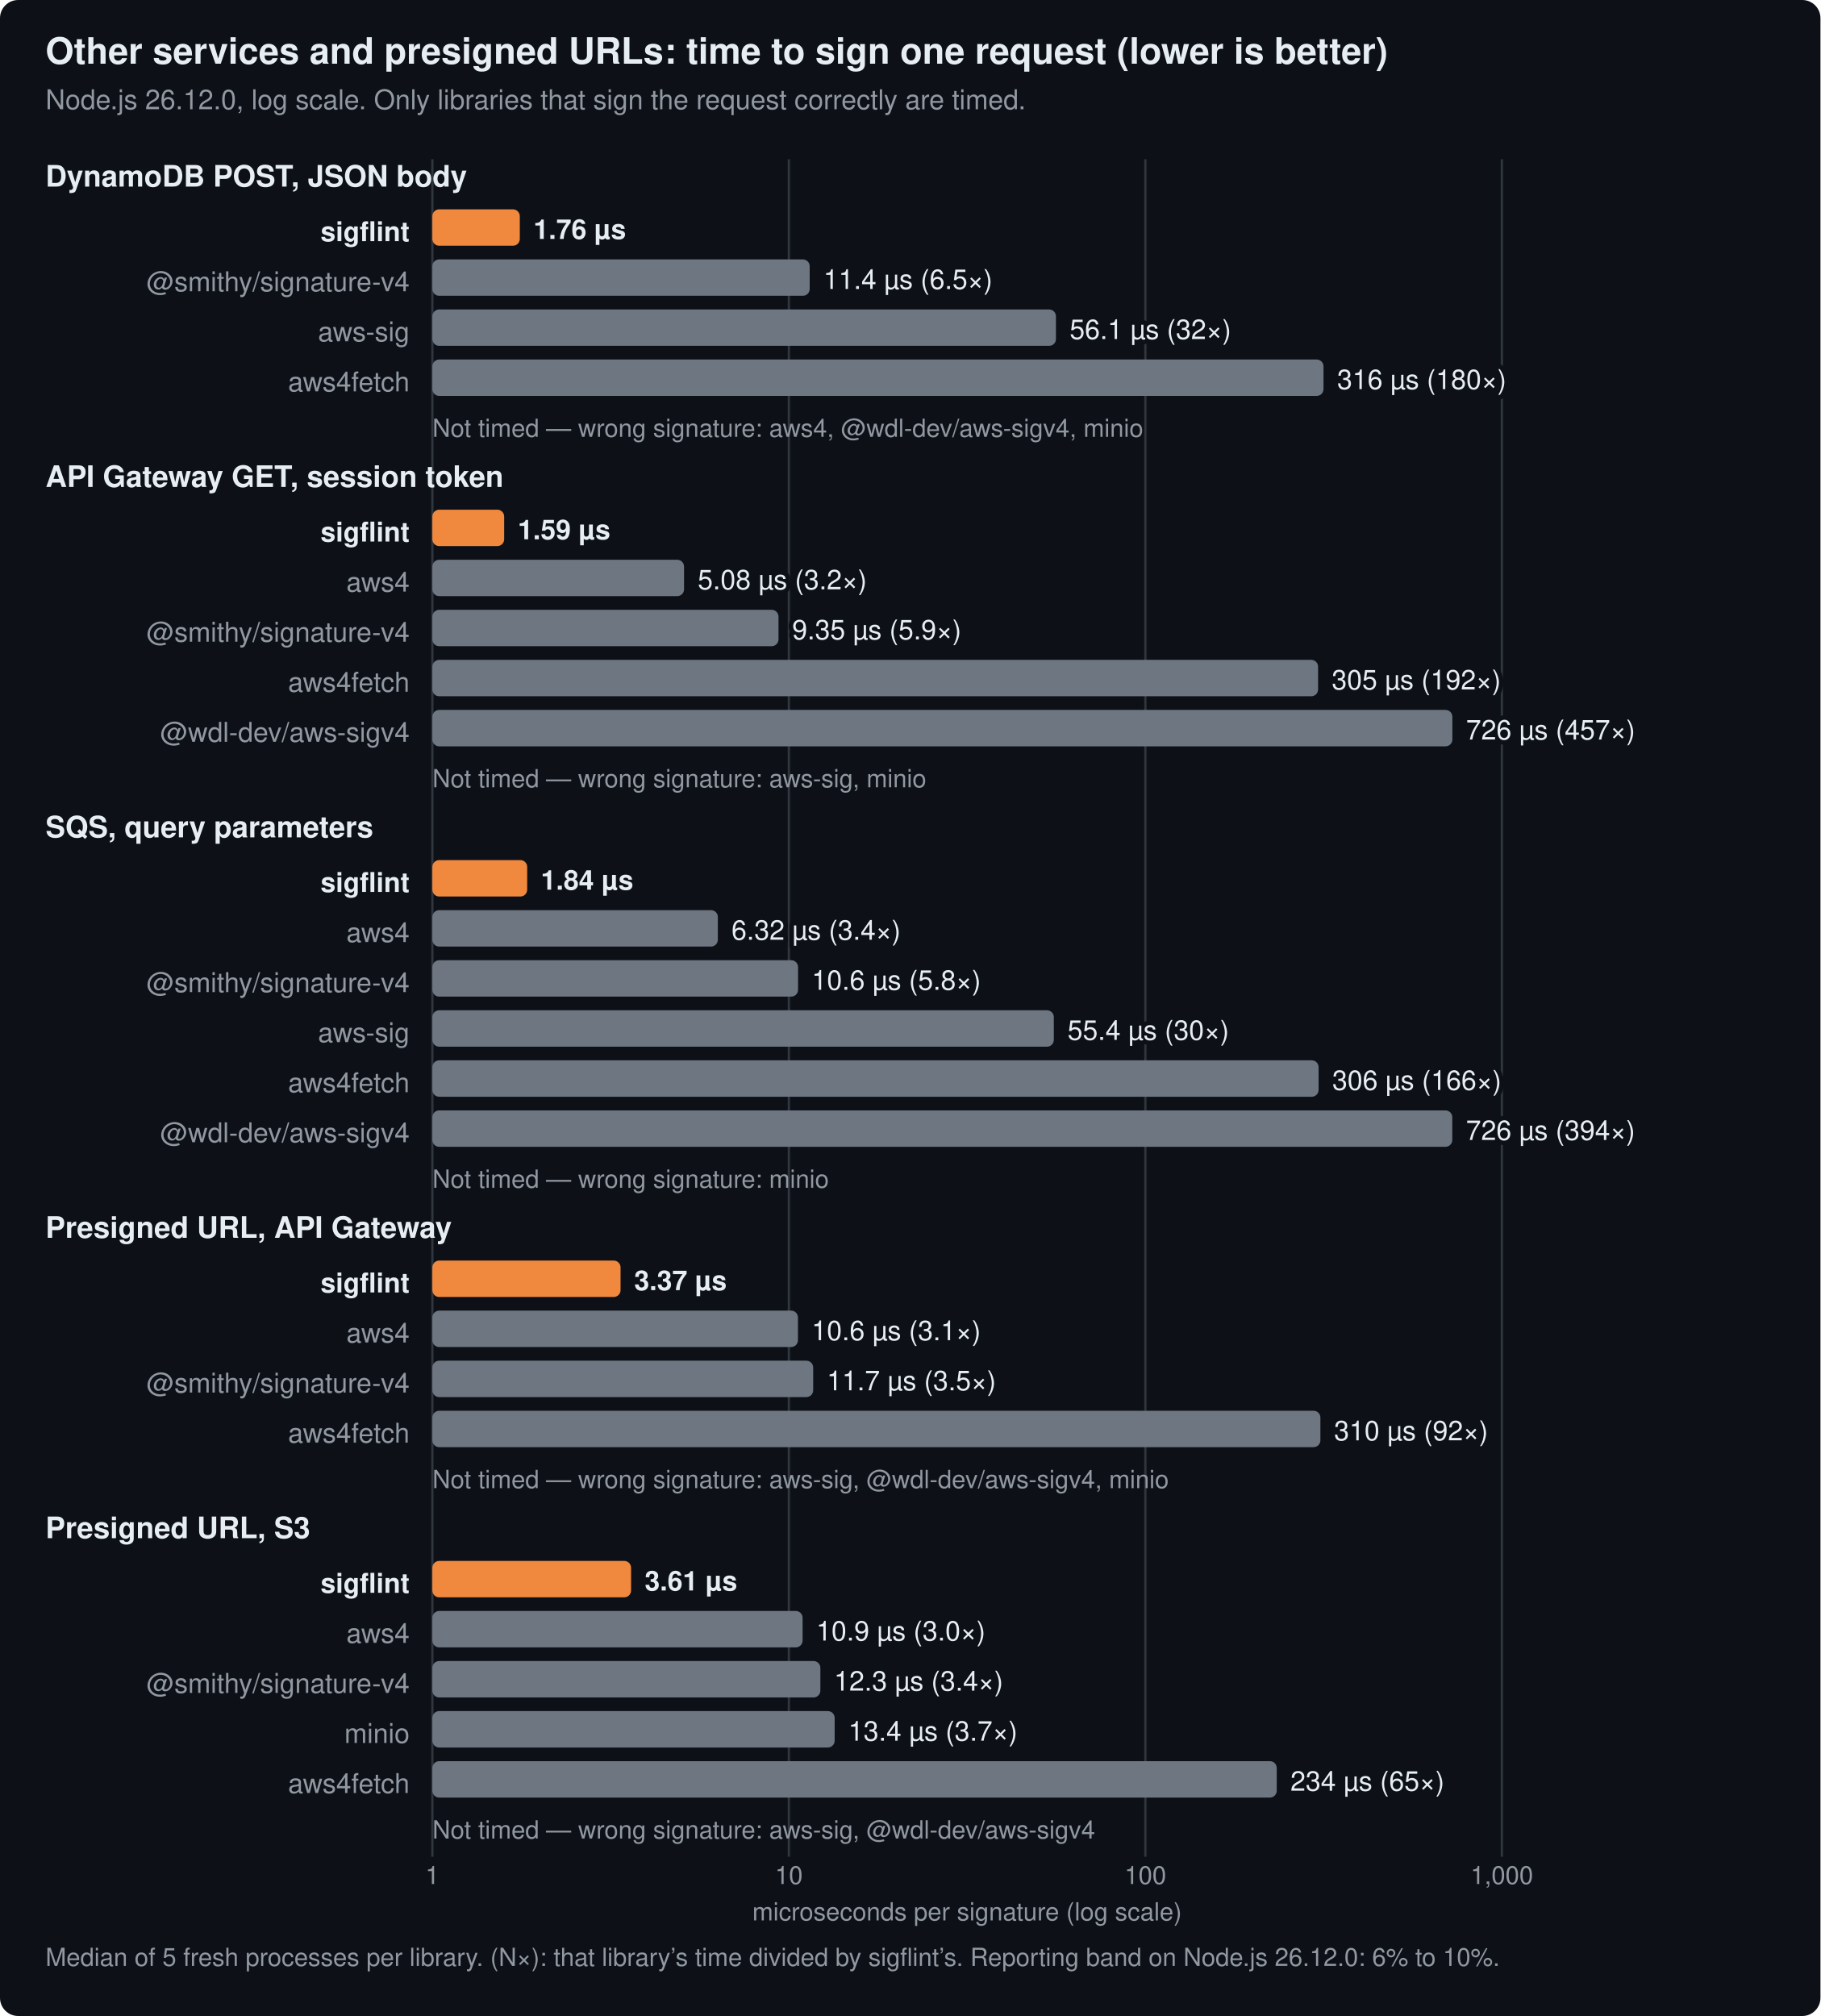
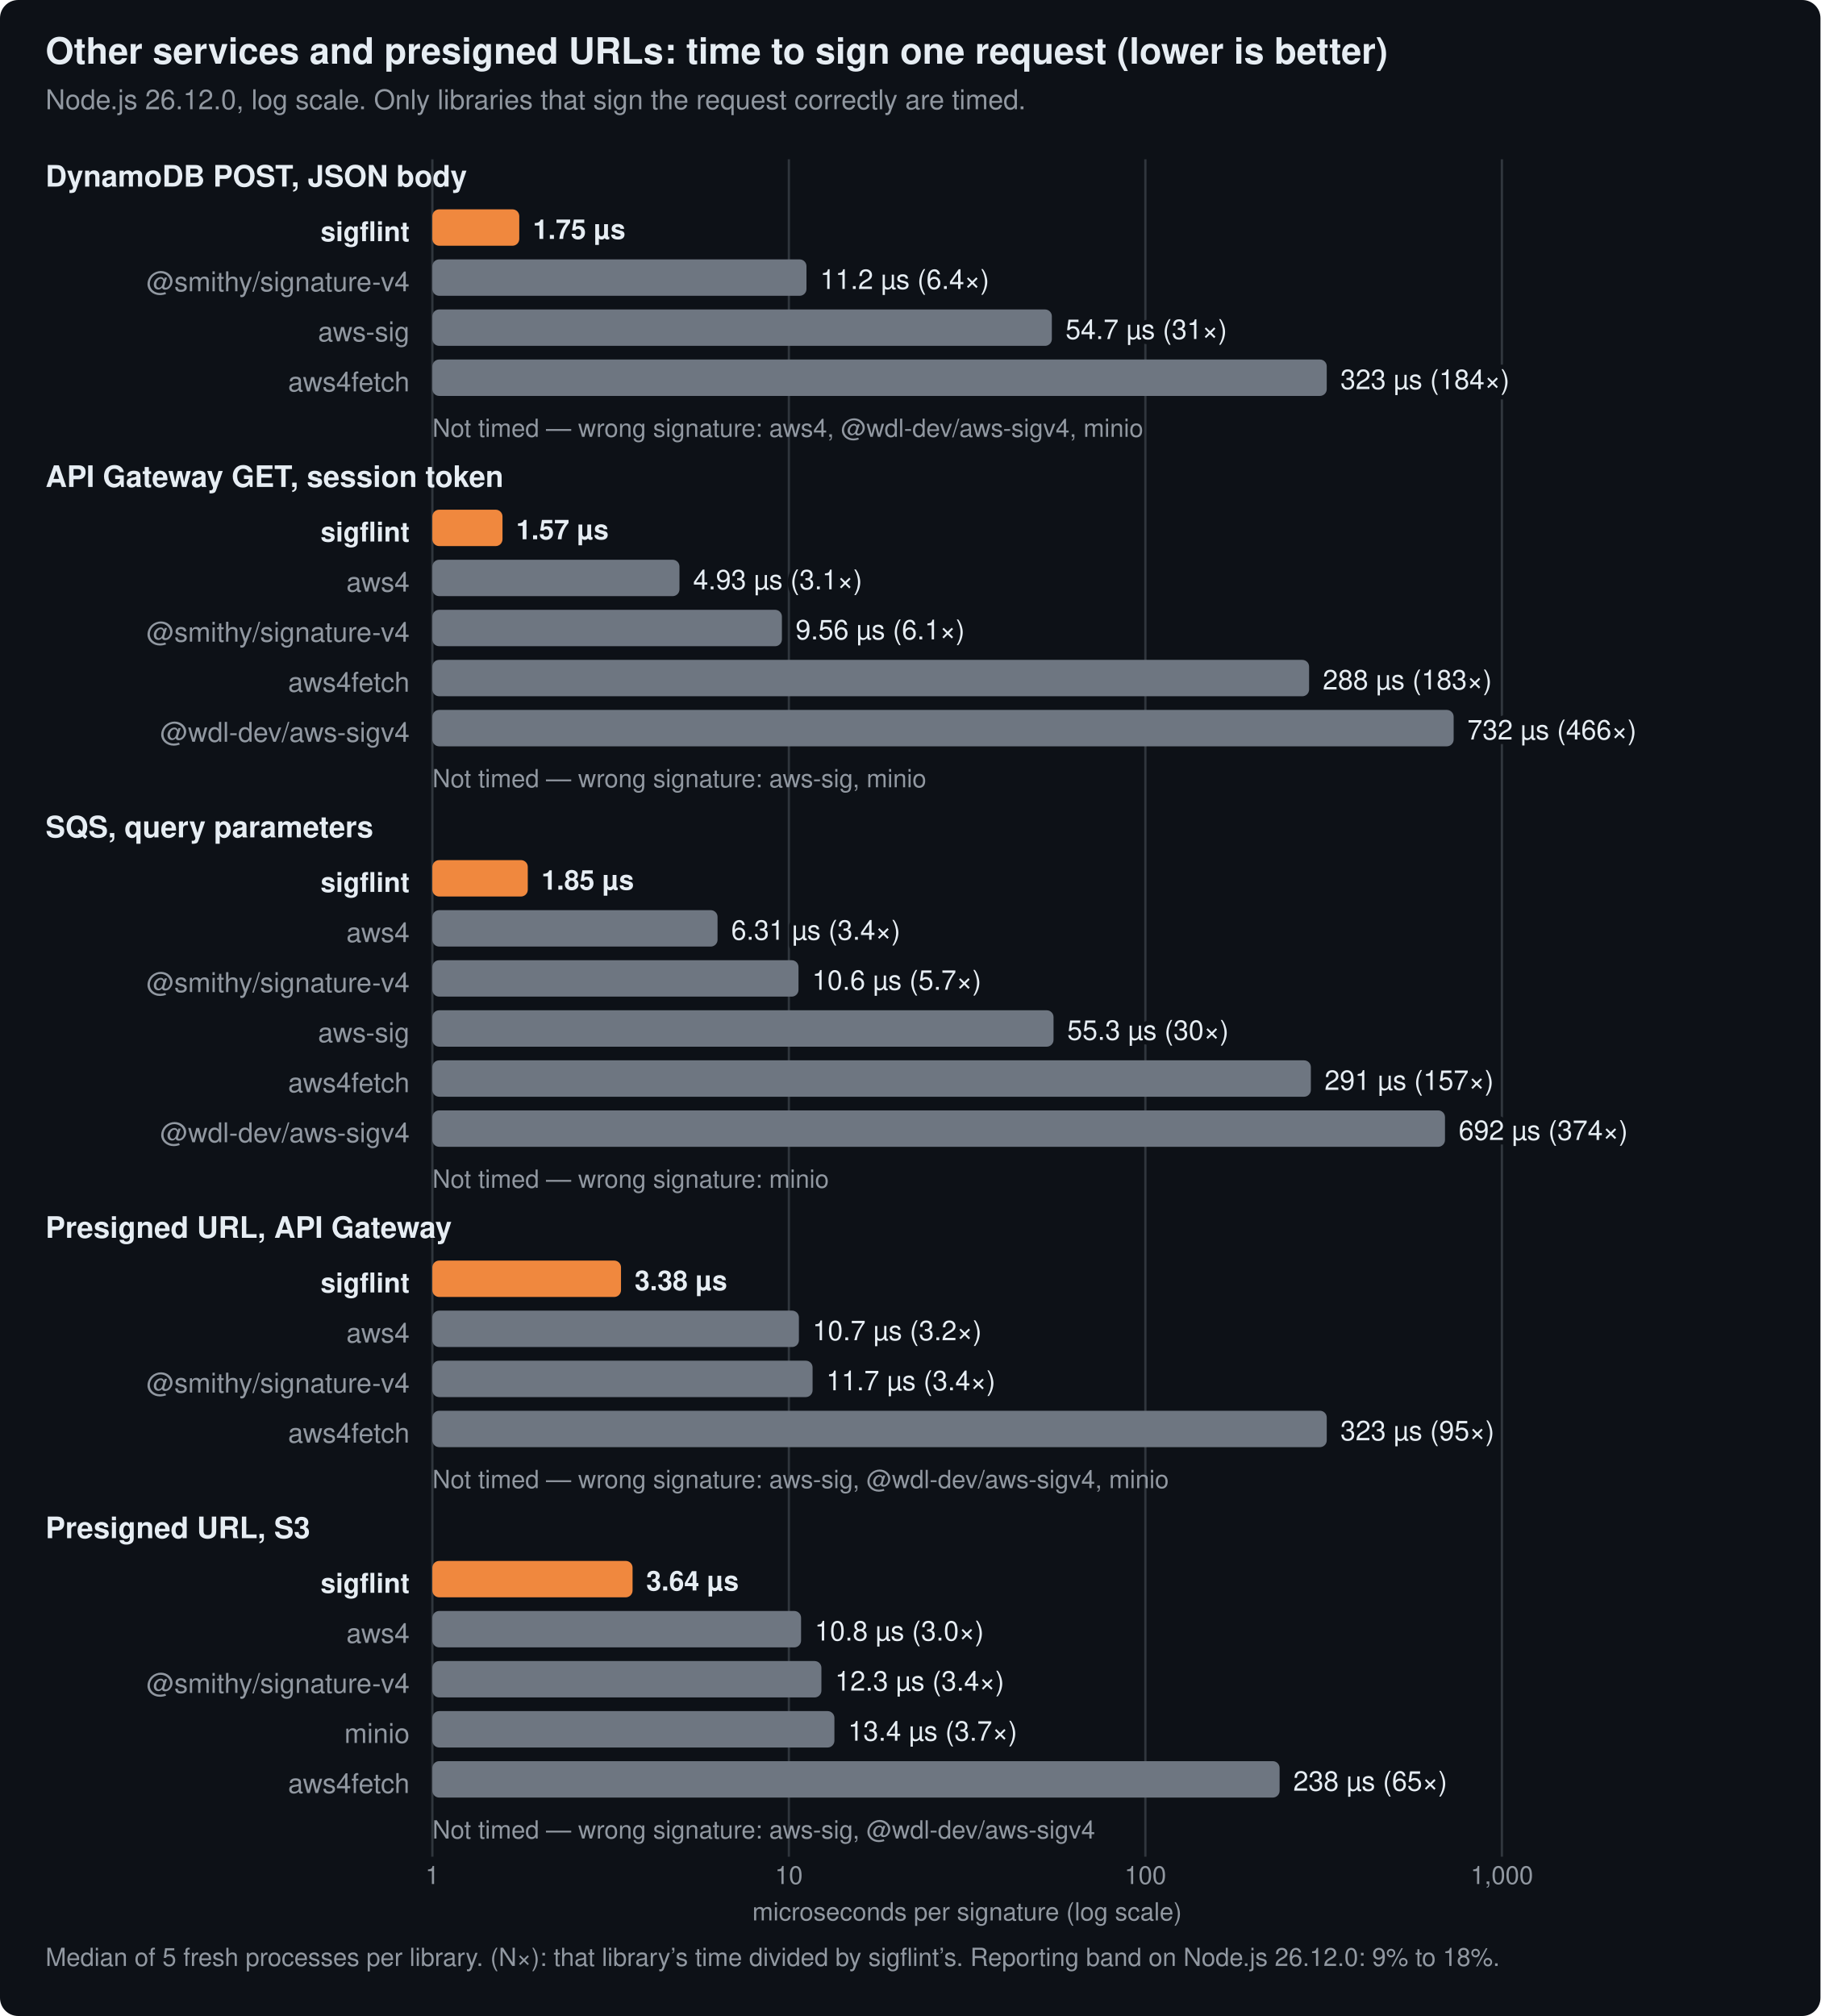
<svg xmlns="http://www.w3.org/2000/svg" width="800" height="886" viewBox="0 0 800 886" role="img" aria-labelledby="t d" font-family="-apple-system,BlinkMacSystemFont,'Segoe UI',Helvetica,Arial,sans-serif">
  <rect width="800" height="886" rx="8" fill="#0d1117" />
  <text x="20" y="28" font-size="16" fill="#e6edf3" text-anchor="start" font-weight="600">Other services and presigned URLs: time to sign one request (lower is better)</text>
  <text x="20" y="48" font-size="12" fill="#9198a1" text-anchor="start" font-weight="400">Node.js 26.12.0, log scale. Only libraries that sign the request correctly are timed.</text>
  <line x1="190" y1="70" x2="190" y2="816" stroke="#30363d" />
  <text x="190" y="828" font-size="11" fill="#9198a1" text-anchor="middle" font-weight="400">1</text>
  <line x1="346.667" y1="70" x2="346.667" y2="816" stroke="#30363d" />
  <text x="346.667" y="828" font-size="11" fill="#9198a1" text-anchor="middle" font-weight="400">10</text>
  <line x1="503.333" y1="70" x2="503.333" y2="816" stroke="#30363d" />
  <text x="503.333" y="828" font-size="11" fill="#9198a1" text-anchor="middle" font-weight="400">100</text>
  <line x1="660" y1="70" x2="660" y2="816" stroke="#30363d" />
  <text x="660" y="828" font-size="11" fill="#9198a1" text-anchor="middle" font-weight="400">1,000</text>
  <text x="20" y="82" font-size="13" fill="#e6edf3" text-anchor="start" font-weight="600">DynamoDB POST, JSON body</text>
  <text x="180" y="106" font-size="12" fill="#e6edf3" text-anchor="end" font-weight="700">sigflint</text>
-   <rect x="190" y="92" width="38.425" height="16" rx="3" fill="#f0883e" />
-   <text x="234.425" y="105" font-size="12" fill="#e6edf3" text-anchor="start" font-weight="700" stroke="#0d1117" stroke-width="4" stroke-linejoin="round" paint-order="stroke">1.76 µs</text>
+   <rect x="190" y="92" width="38.193" height="16" rx="3" fill="#f0883e" />
+   <text x="234.193" y="105" font-size="12" fill="#e6edf3" text-anchor="start" font-weight="700" stroke="#0d1117" stroke-width="4" stroke-linejoin="round" paint-order="stroke">1.75 µs</text>
  <text x="180" y="128" font-size="12" fill="#9198a1" text-anchor="end" font-weight="400">@smithy/signature-v4</text>
-   <rect x="190" y="114" width="165.814" height="16" rx="3" fill="#6e7681" />
-   <text x="361.814" y="127" font-size="12" fill="#e6edf3" text-anchor="start" font-weight="400" stroke="#0d1117" stroke-width="4" stroke-linejoin="round" paint-order="stroke">11.4 µs  (6.5×)</text>
+   <rect x="190" y="114" width="164.402" height="16" rx="3" fill="#6e7681" />
+   <text x="360.402" y="127" font-size="12" fill="#e6edf3" text-anchor="start" font-weight="400" stroke="#0d1117" stroke-width="4" stroke-linejoin="round" paint-order="stroke">11.2 µs  (6.4×)</text>
  <text x="180" y="150" font-size="12" fill="#9198a1" text-anchor="end" font-weight="400">aws-sig</text>
-   <rect x="190" y="136" width="274.039" height="16" rx="3" fill="#6e7681" />
-   <text x="470.039" y="149" font-size="12" fill="#e6edf3" text-anchor="start" font-weight="400" stroke="#0d1117" stroke-width="4" stroke-linejoin="round" paint-order="stroke">56.1 µs  (32×)</text>
+   <rect x="190" y="136" width="272.235" height="16" rx="3" fill="#6e7681" />
+   <text x="468.235" y="149" font-size="12" fill="#e6edf3" text-anchor="start" font-weight="400" stroke="#0d1117" stroke-width="4" stroke-linejoin="round" paint-order="stroke">54.7 µs  (31×)</text>
  <text x="180" y="172" font-size="12" fill="#9198a1" text-anchor="end" font-weight="400">aws4fetch</text>
-   <rect x="190" y="158" width="391.61" height="16" rx="3" fill="#6e7681" />
-   <text x="587.61" y="171" font-size="12" fill="#e6edf3" text-anchor="start" font-weight="400" stroke="#0d1117" stroke-width="4" stroke-linejoin="round" paint-order="stroke">316 µs  (180×)</text>
+   <rect x="190" y="158" width="393.032" height="16" rx="3" fill="#6e7681" />
+   <text x="589.032" y="171" font-size="12" fill="#e6edf3" text-anchor="start" font-weight="400" stroke="#0d1117" stroke-width="4" stroke-linejoin="round" paint-order="stroke">323 µs  (184×)</text>
  <text x="190" y="192" font-size="11" fill="#9198a1" text-anchor="start" font-weight="400">Not timed — wrong signature: aws4, @wdl-dev/aws-sigv4, minio</text>
  <text x="20" y="214" font-size="13" fill="#e6edf3" text-anchor="start" font-weight="600">API Gateway GET, session token</text>
  <text x="180" y="238" font-size="12" fill="#e6edf3" text-anchor="end" font-weight="700">sigflint</text>
-   <rect x="190" y="224" width="31.552" height="16" rx="3" fill="#f0883e" />
-   <text x="227.552" y="237" font-size="12" fill="#e6edf3" text-anchor="start" font-weight="700" stroke="#0d1117" stroke-width="4" stroke-linejoin="round" paint-order="stroke">1.59 µs</text>
+   <rect x="190" y="224" width="30.821" height="16" rx="3" fill="#f0883e" />
+   <text x="226.821" y="237" font-size="12" fill="#e6edf3" text-anchor="start" font-weight="700" stroke="#0d1117" stroke-width="4" stroke-linejoin="round" paint-order="stroke">1.57 µs</text>
  <text x="180" y="260" font-size="12" fill="#9198a1" text-anchor="end" font-weight="400">aws4</text>
-   <rect x="190" y="246" width="110.599" height="16" rx="3" fill="#6e7681" />
-   <text x="306.599" y="259" font-size="12" fill="#e6edf3" text-anchor="start" font-weight="400" stroke="#0d1117" stroke-width="4" stroke-linejoin="round" paint-order="stroke">5.08 µs  (3.2×)</text>
+   <rect x="190" y="246" width="108.587" height="16" rx="3" fill="#6e7681" />
+   <text x="304.587" y="259" font-size="12" fill="#e6edf3" text-anchor="start" font-weight="400" stroke="#0d1117" stroke-width="4" stroke-linejoin="round" paint-order="stroke">4.93 µs  (3.1×)</text>
  <text x="180" y="282" font-size="12" fill="#9198a1" text-anchor="end" font-weight="400">@smithy/signature-v4</text>
-   <rect x="190" y="268" width="152.108" height="16" rx="3" fill="#6e7681" />
-   <text x="348.108" y="281" font-size="12" fill="#e6edf3" text-anchor="start" font-weight="400" stroke="#0d1117" stroke-width="4" stroke-linejoin="round" paint-order="stroke">9.35 µs  (5.9×)</text>
+   <rect x="190" y="268" width="153.612" height="16" rx="3" fill="#6e7681" />
+   <text x="349.612" y="281" font-size="12" fill="#e6edf3" text-anchor="start" font-weight="400" stroke="#0d1117" stroke-width="4" stroke-linejoin="round" paint-order="stroke">9.56 µs  (6.1×)</text>
  <text x="180" y="304" font-size="12" fill="#9198a1" text-anchor="end" font-weight="400">aws4fetch</text>
-   <rect x="190" y="290" width="389.232" height="16" rx="3" fill="#6e7681" />
-   <text x="585.232" y="303" font-size="12" fill="#e6edf3" text-anchor="start" font-weight="400" stroke="#0d1117" stroke-width="4" stroke-linejoin="round" paint-order="stroke">305 µs  (192×)</text>
+   <rect x="190" y="290" width="385.279" height="16" rx="3" fill="#6e7681" />
+   <text x="581.279" y="303" font-size="12" fill="#e6edf3" text-anchor="start" font-weight="400" stroke="#0d1117" stroke-width="4" stroke-linejoin="round" paint-order="stroke">288 µs  (183×)</text>
  <text x="180" y="326" font-size="12" fill="#9198a1" text-anchor="end" font-weight="400">@wdl-dev/aws-sigv4</text>
-   <rect x="190" y="312" width="448.243" height="16" rx="3" fill="#6e7681" />
-   <text x="644.243" y="325" font-size="12" fill="#e6edf3" text-anchor="start" font-weight="400" stroke="#0d1117" stroke-width="4" stroke-linejoin="round" paint-order="stroke">726 µs  (457×)</text>
+   <rect x="190" y="312" width="448.803" height="16" rx="3" fill="#6e7681" />
+   <text x="644.803" y="325" font-size="12" fill="#e6edf3" text-anchor="start" font-weight="400" stroke="#0d1117" stroke-width="4" stroke-linejoin="round" paint-order="stroke">732 µs  (466×)</text>
  <text x="190" y="346" font-size="11" fill="#9198a1" text-anchor="start" font-weight="400">Not timed — wrong signature: aws-sig, minio</text>
  <text x="20" y="368" font-size="13" fill="#e6edf3" text-anchor="start" font-weight="600">SQS, query parameters</text>
  <text x="180" y="392" font-size="12" fill="#e6edf3" text-anchor="end" font-weight="700">sigflint</text>
-   <rect x="190" y="378" width="41.673" height="16" rx="3" fill="#f0883e" />
-   <text x="237.673" y="391" font-size="12" fill="#e6edf3" text-anchor="start" font-weight="700" stroke="#0d1117" stroke-width="4" stroke-linejoin="round" paint-order="stroke">1.84 µs</text>
+   <rect x="190" y="378" width="41.93" height="16" rx="3" fill="#f0883e" />
+   <text x="237.93" y="391" font-size="12" fill="#e6edf3" text-anchor="start" font-weight="700" stroke="#0d1117" stroke-width="4" stroke-linejoin="round" paint-order="stroke">1.85 µs</text>
  <text x="180" y="414" font-size="12" fill="#9198a1" text-anchor="end" font-weight="400">aws4</text>
-   <rect x="190" y="400" width="125.456" height="16" rx="3" fill="#6e7681" />
-   <text x="321.456" y="413" font-size="12" fill="#e6edf3" text-anchor="start" font-weight="400" stroke="#0d1117" stroke-width="4" stroke-linejoin="round" paint-order="stroke">6.32 µs  (3.4×)</text>
+   <rect x="190" y="400" width="125.327" height="16" rx="3" fill="#6e7681" />
+   <text x="321.327" y="413" font-size="12" fill="#e6edf3" text-anchor="start" font-weight="400" stroke="#0d1117" stroke-width="4" stroke-linejoin="round" paint-order="stroke">6.31 µs  (3.4×)</text>
  <text x="180" y="436" font-size="12" fill="#9198a1" text-anchor="end" font-weight="400">@smithy/signature-v4</text>
-   <rect x="190" y="422" width="160.708" height="16" rx="3" fill="#6e7681" />
-   <text x="356.708" y="435" font-size="12" fill="#e6edf3" text-anchor="start" font-weight="400" stroke="#0d1117" stroke-width="4" stroke-linejoin="round" paint-order="stroke">10.6 µs  (5.8×)</text>
+   <rect x="190" y="422" width="160.9" height="16" rx="3" fill="#6e7681" />
+   <text x="356.9" y="435" font-size="12" fill="#e6edf3" text-anchor="start" font-weight="400" stroke="#0d1117" stroke-width="4" stroke-linejoin="round" paint-order="stroke">10.6 µs  (5.7×)</text>
  <text x="180" y="458" font-size="12" fill="#9198a1" text-anchor="end" font-weight="400">aws-sig</text>
-   <rect x="190" y="444" width="273.101" height="16" rx="3" fill="#6e7681" />
-   <text x="469.101" y="457" font-size="12" fill="#e6edf3" text-anchor="start" font-weight="400" stroke="#0d1117" stroke-width="4" stroke-linejoin="round" paint-order="stroke">55.4 µs  (30×)</text>
+   <rect x="190" y="444" width="272.974" height="16" rx="3" fill="#6e7681" />
+   <text x="468.974" y="457" font-size="12" fill="#e6edf3" text-anchor="start" font-weight="400" stroke="#0d1117" stroke-width="4" stroke-linejoin="round" paint-order="stroke">55.3 µs  (30×)</text>
  <text x="180" y="480" font-size="12" fill="#9198a1" text-anchor="end" font-weight="400">aws4fetch</text>
-   <rect x="190" y="466" width="389.454" height="16" rx="3" fill="#6e7681" />
-   <text x="585.454" y="479" font-size="12" fill="#e6edf3" text-anchor="start" font-weight="400" stroke="#0d1117" stroke-width="4" stroke-linejoin="round" paint-order="stroke">306 µs  (166×)</text>
+   <rect x="190" y="466" width="386.057" height="16" rx="3" fill="#6e7681" />
+   <text x="582.057" y="479" font-size="12" fill="#e6edf3" text-anchor="start" font-weight="400" stroke="#0d1117" stroke-width="4" stroke-linejoin="round" paint-order="stroke">291 µs  (157×)</text>
  <text x="180" y="502" font-size="12" fill="#9198a1" text-anchor="end" font-weight="400">@wdl-dev/aws-sigv4</text>
-   <rect x="190" y="488" width="448.207" height="16" rx="3" fill="#6e7681" />
-   <text x="644.207" y="501" font-size="12" fill="#e6edf3" text-anchor="start" font-weight="400" stroke="#0d1117" stroke-width="4" stroke-linejoin="round" paint-order="stroke">726 µs  (394×)</text>
+   <rect x="190" y="488" width="444.999" height="16" rx="3" fill="#6e7681" />
+   <text x="640.999" y="501" font-size="12" fill="#e6edf3" text-anchor="start" font-weight="400" stroke="#0d1117" stroke-width="4" stroke-linejoin="round" paint-order="stroke">692 µs  (374×)</text>
  <text x="190" y="522" font-size="11" fill="#9198a1" text-anchor="start" font-weight="400">Not timed — wrong signature: minio</text>
  <text x="20" y="544" font-size="13" fill="#e6edf3" text-anchor="start" font-weight="600">Presigned URL, API Gateway</text>
  <text x="180" y="568" font-size="12" fill="#e6edf3" text-anchor="end" font-weight="700">sigflint</text>
-   <rect x="190" y="554" width="82.702" height="16" rx="3" fill="#f0883e" />
-   <text x="278.702" y="567" font-size="12" fill="#e6edf3" text-anchor="start" font-weight="700" stroke="#0d1117" stroke-width="4" stroke-linejoin="round" paint-order="stroke">3.37 µs</text>
+   <rect x="190" y="554" width="82.904" height="16" rx="3" fill="#f0883e" />
+   <text x="278.904" y="567" font-size="12" fill="#e6edf3" text-anchor="start" font-weight="700" stroke="#0d1117" stroke-width="4" stroke-linejoin="round" paint-order="stroke">3.38 µs</text>
  <text x="180" y="590" font-size="12" fill="#9198a1" text-anchor="end" font-weight="400">aws4</text>
-   <rect x="190" y="576" width="160.663" height="16" rx="3" fill="#6e7681" />
-   <text x="356.663" y="589" font-size="12" fill="#e6edf3" text-anchor="start" font-weight="400" stroke="#0d1117" stroke-width="4" stroke-linejoin="round" paint-order="stroke">10.6 µs  (3.1×)</text>
+   <rect x="190" y="576" width="161.079" height="16" rx="3" fill="#6e7681" />
+   <text x="357.079" y="589" font-size="12" fill="#e6edf3" text-anchor="start" font-weight="400" stroke="#0d1117" stroke-width="4" stroke-linejoin="round" paint-order="stroke">10.7 µs  (3.2×)</text>
  <text x="180" y="612" font-size="12" fill="#9198a1" text-anchor="end" font-weight="400">@smithy/signature-v4</text>
-   <rect x="190" y="598" width="167.349" height="16" rx="3" fill="#6e7681" />
-   <text x="363.349" y="611" font-size="12" fill="#e6edf3" text-anchor="start" font-weight="400" stroke="#0d1117" stroke-width="4" stroke-linejoin="round" paint-order="stroke">11.7 µs  (3.5×)</text>
+   <rect x="190" y="598" width="167.087" height="16" rx="3" fill="#6e7681" />
+   <text x="363.087" y="611" font-size="12" fill="#e6edf3" text-anchor="start" font-weight="400" stroke="#0d1117" stroke-width="4" stroke-linejoin="round" paint-order="stroke">11.7 µs  (3.4×)</text>
  <text x="180" y="634" font-size="12" fill="#9198a1" text-anchor="end" font-weight="400">aws4fetch</text>
-   <rect x="190" y="620" width="390.249" height="16" rx="3" fill="#6e7681" />
-   <text x="586.249" y="633" font-size="12" fill="#e6edf3" text-anchor="start" font-weight="400" stroke="#0d1117" stroke-width="4" stroke-linejoin="round" paint-order="stroke">310 µs  (92×)</text>
+   <rect x="190" y="620" width="393.035" height="16" rx="3" fill="#6e7681" />
+   <text x="589.035" y="633" font-size="12" fill="#e6edf3" text-anchor="start" font-weight="400" stroke="#0d1117" stroke-width="4" stroke-linejoin="round" paint-order="stroke">323 µs  (95×)</text>
  <text x="190" y="654" font-size="11" fill="#9198a1" text-anchor="start" font-weight="400">Not timed — wrong signature: aws-sig, @wdl-dev/aws-sigv4, minio</text>
  <text x="20" y="676" font-size="13" fill="#e6edf3" text-anchor="start" font-weight="600">Presigned URL, S3</text>
  <text x="180" y="700" font-size="12" fill="#e6edf3" text-anchor="end" font-weight="700">sigflint</text>
-   <rect x="190" y="686" width="87.324" height="16" rx="3" fill="#f0883e" />
-   <text x="283.324" y="699" font-size="12" fill="#e6edf3" text-anchor="start" font-weight="700" stroke="#0d1117" stroke-width="4" stroke-linejoin="round" paint-order="stroke">3.61 µs</text>
+   <rect x="190" y="686" width="87.981" height="16" rx="3" fill="#f0883e" />
+   <text x="283.981" y="699" font-size="12" fill="#e6edf3" text-anchor="start" font-weight="700" stroke="#0d1117" stroke-width="4" stroke-linejoin="round" paint-order="stroke">3.64 µs</text>
  <text x="180" y="722" font-size="12" fill="#9198a1" text-anchor="end" font-weight="400">aws4</text>
-   <rect x="190" y="708" width="162.698" height="16" rx="3" fill="#6e7681" />
-   <text x="358.698" y="721" font-size="12" fill="#e6edf3" text-anchor="start" font-weight="400" stroke="#0d1117" stroke-width="4" stroke-linejoin="round" paint-order="stroke">10.9 µs  (3.0×)</text>
+   <rect x="190" y="708" width="162.029" height="16" rx="3" fill="#6e7681" />
+   <text x="358.029" y="721" font-size="12" fill="#e6edf3" text-anchor="start" font-weight="400" stroke="#0d1117" stroke-width="4" stroke-linejoin="round" paint-order="stroke">10.8 µs  (3.0×)</text>
  <text x="180" y="744" font-size="12" fill="#9198a1" text-anchor="end" font-weight="400">@smithy/signature-v4</text>
-   <rect x="190" y="730" width="170.508" height="16" rx="3" fill="#6e7681" />
-   <text x="366.508" y="743" font-size="12" fill="#e6edf3" text-anchor="start" font-weight="400" stroke="#0d1117" stroke-width="4" stroke-linejoin="round" paint-order="stroke">12.3 µs  (3.4×)</text>
+   <rect x="190" y="730" width="170.967" height="16" rx="3" fill="#6e7681" />
+   <text x="366.967" y="743" font-size="12" fill="#e6edf3" text-anchor="start" font-weight="400" stroke="#0d1117" stroke-width="4" stroke-linejoin="round" paint-order="stroke">12.3 µs  (3.4×)</text>
  <text x="180" y="766" font-size="12" fill="#9198a1" text-anchor="end" font-weight="400">minio</text>
-   <rect x="190" y="752" width="176.793" height="16" rx="3" fill="#6e7681" />
-   <text x="372.793" y="765" font-size="12" fill="#e6edf3" text-anchor="start" font-weight="400" stroke="#0d1117" stroke-width="4" stroke-linejoin="round" paint-order="stroke">13.4 µs  (3.7×)</text>
+   <rect x="190" y="752" width="176.681" height="16" rx="3" fill="#6e7681" />
+   <text x="372.681" y="765" font-size="12" fill="#e6edf3" text-anchor="start" font-weight="400" stroke="#0d1117" stroke-width="4" stroke-linejoin="round" paint-order="stroke">13.4 µs  (3.7×)</text>
  <text x="180" y="788" font-size="12" fill="#9198a1" text-anchor="end" font-weight="400">aws4fetch</text>
-   <rect x="190" y="774" width="371.063" height="16" rx="3" fill="#6e7681" />
-   <text x="567.063" y="787" font-size="12" fill="#e6edf3" text-anchor="start" font-weight="400" stroke="#0d1117" stroke-width="4" stroke-linejoin="round" paint-order="stroke">234 µs  (65×)</text>
+   <rect x="190" y="774" width="372.316" height="16" rx="3" fill="#6e7681" />
+   <text x="568.316" y="787" font-size="12" fill="#e6edf3" text-anchor="start" font-weight="400" stroke="#0d1117" stroke-width="4" stroke-linejoin="round" paint-order="stroke">238 µs  (65×)</text>
  <text x="190" y="808" font-size="11" fill="#9198a1" text-anchor="start" font-weight="400">Not timed — wrong signature: aws-sig, @wdl-dev/aws-sigv4</text>
  <text x="425" y="844" font-size="11" fill="#9198a1" text-anchor="middle" font-weight="400">microseconds per signature (log scale)</text>
-   <text x="20" y="864" font-size="11" fill="#9198a1" text-anchor="start" font-weight="400">Median of 5 fresh processes per library. (N×): that library’s time divided by sigflint’s. Reporting band on Node.js 26.12.0: 6% to 10%.</text>
+   <text x="20" y="864" font-size="11" fill="#9198a1" text-anchor="start" font-weight="400">Median of 5 fresh processes per library. (N×): that library’s time divided by sigflint’s. Reporting band on Node.js 26.12.0: 9% to 18%.</text>
</svg>
